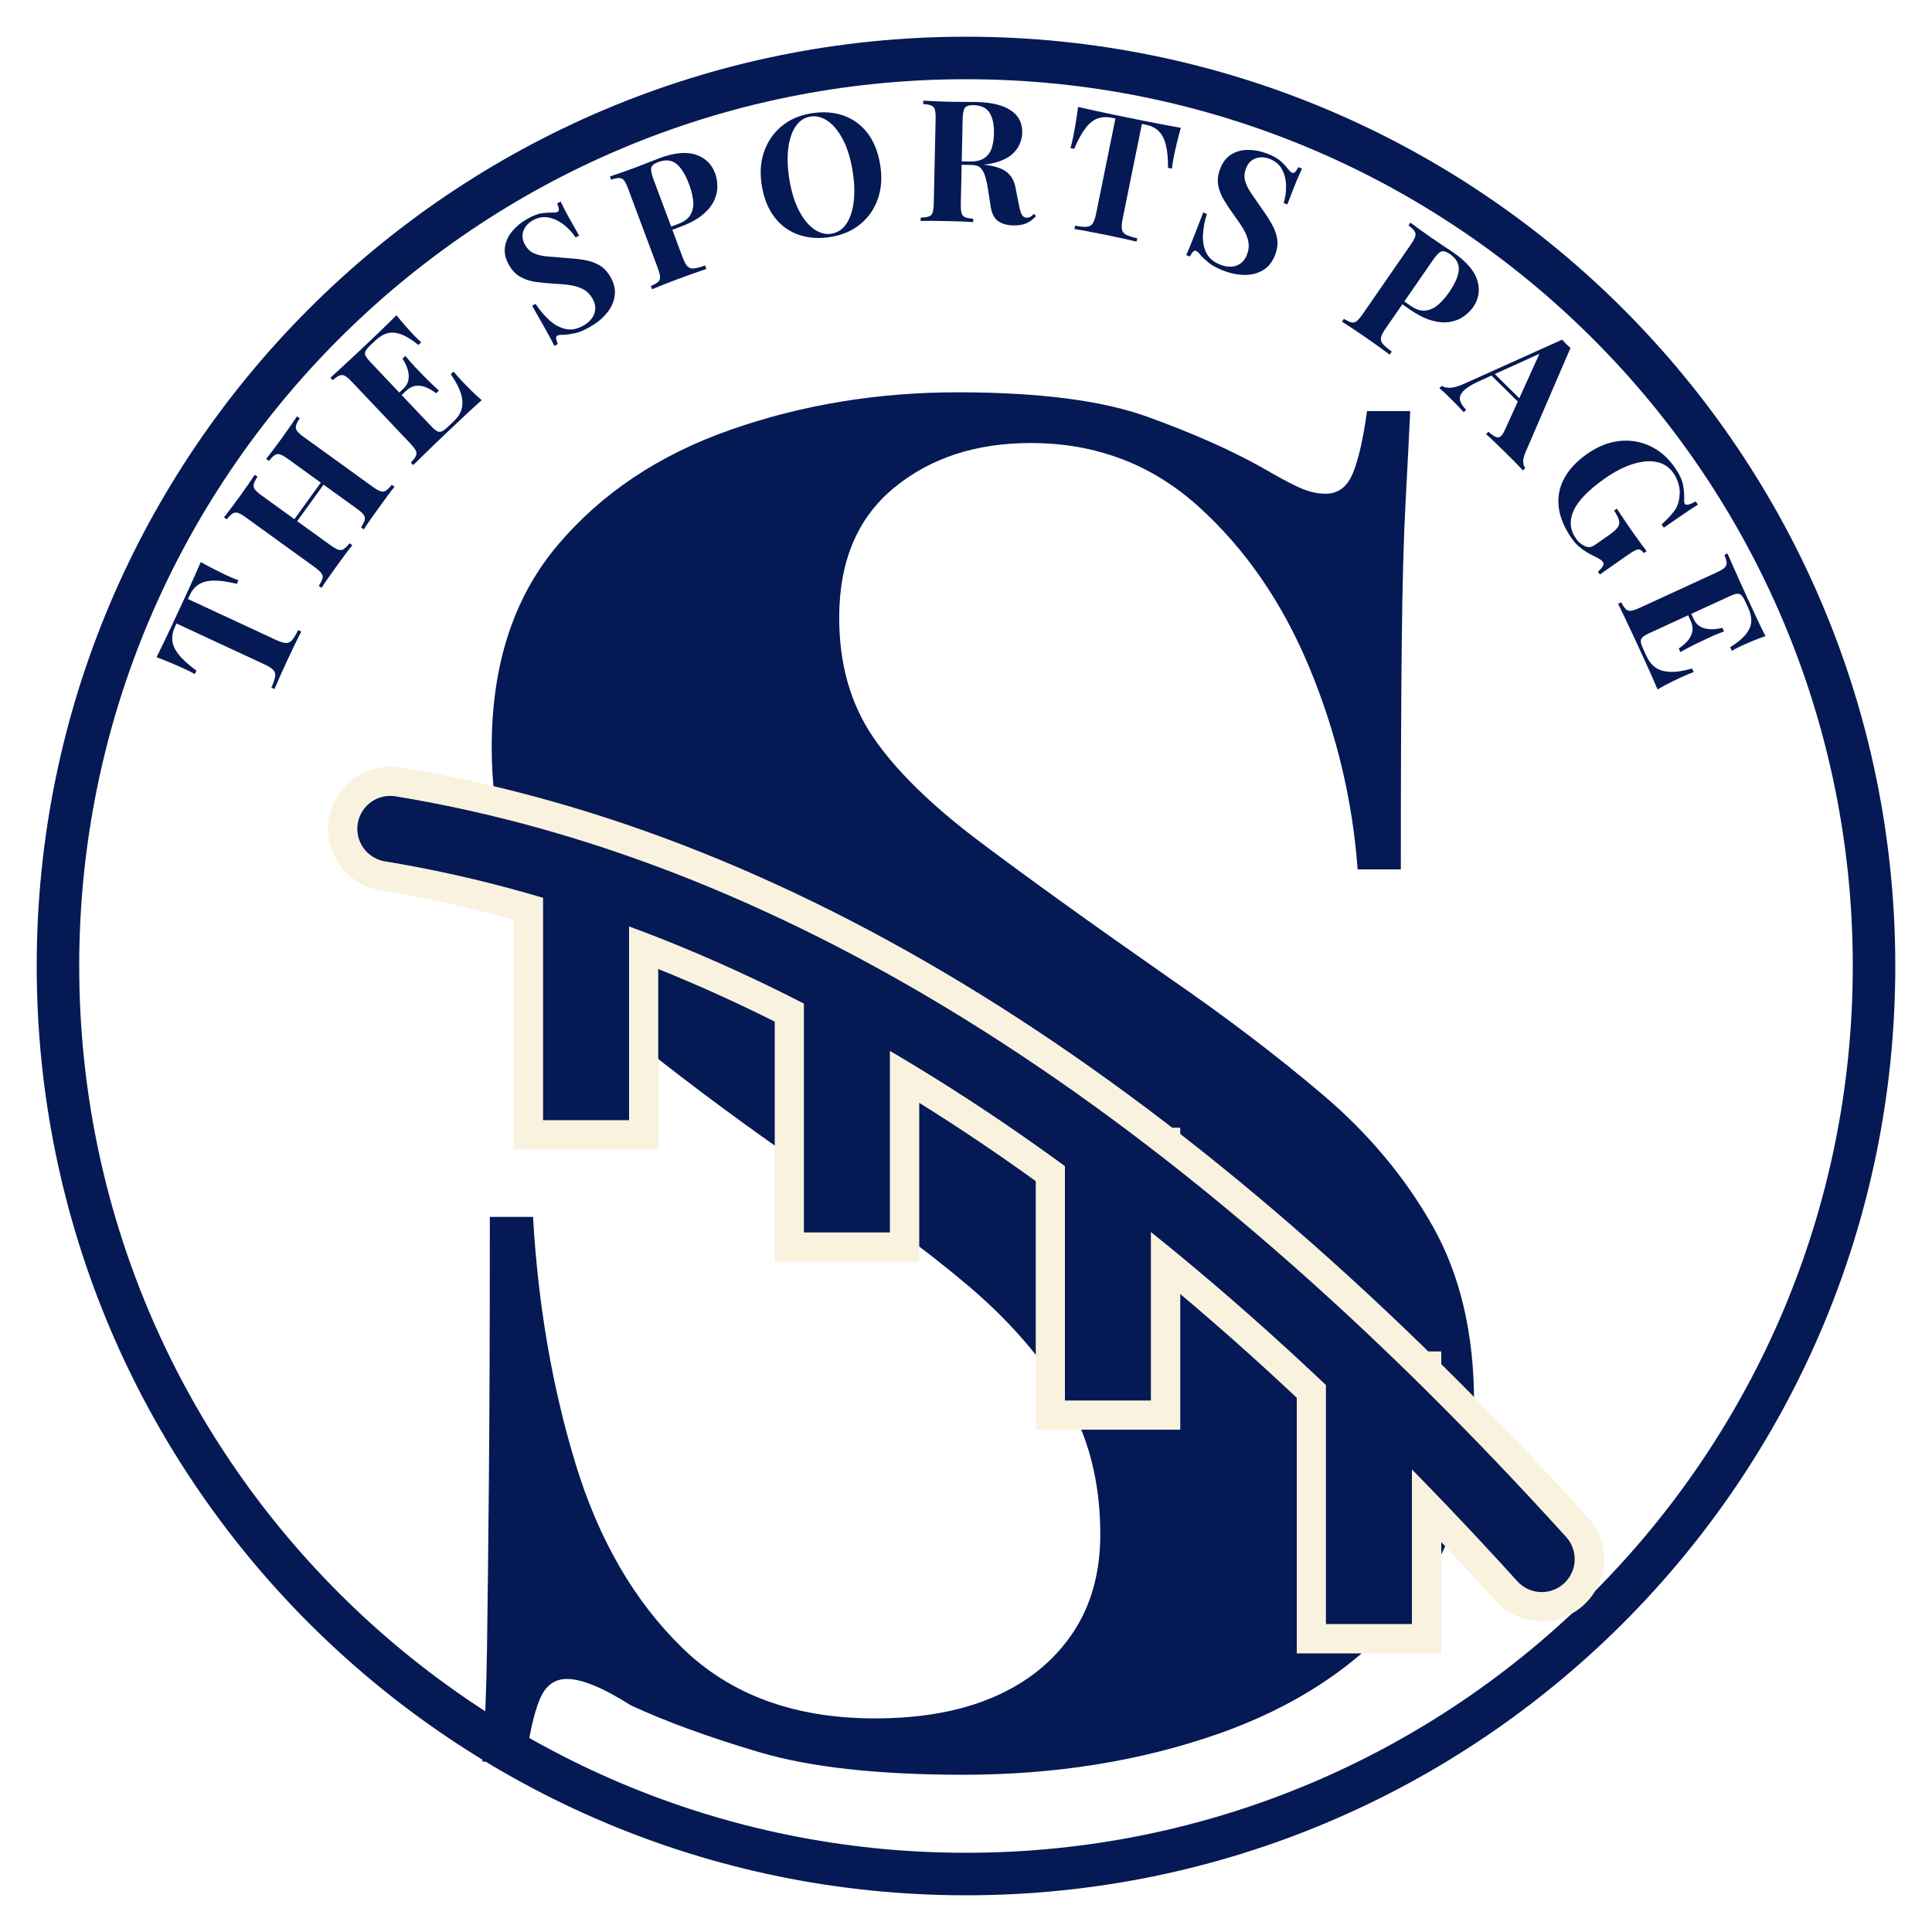
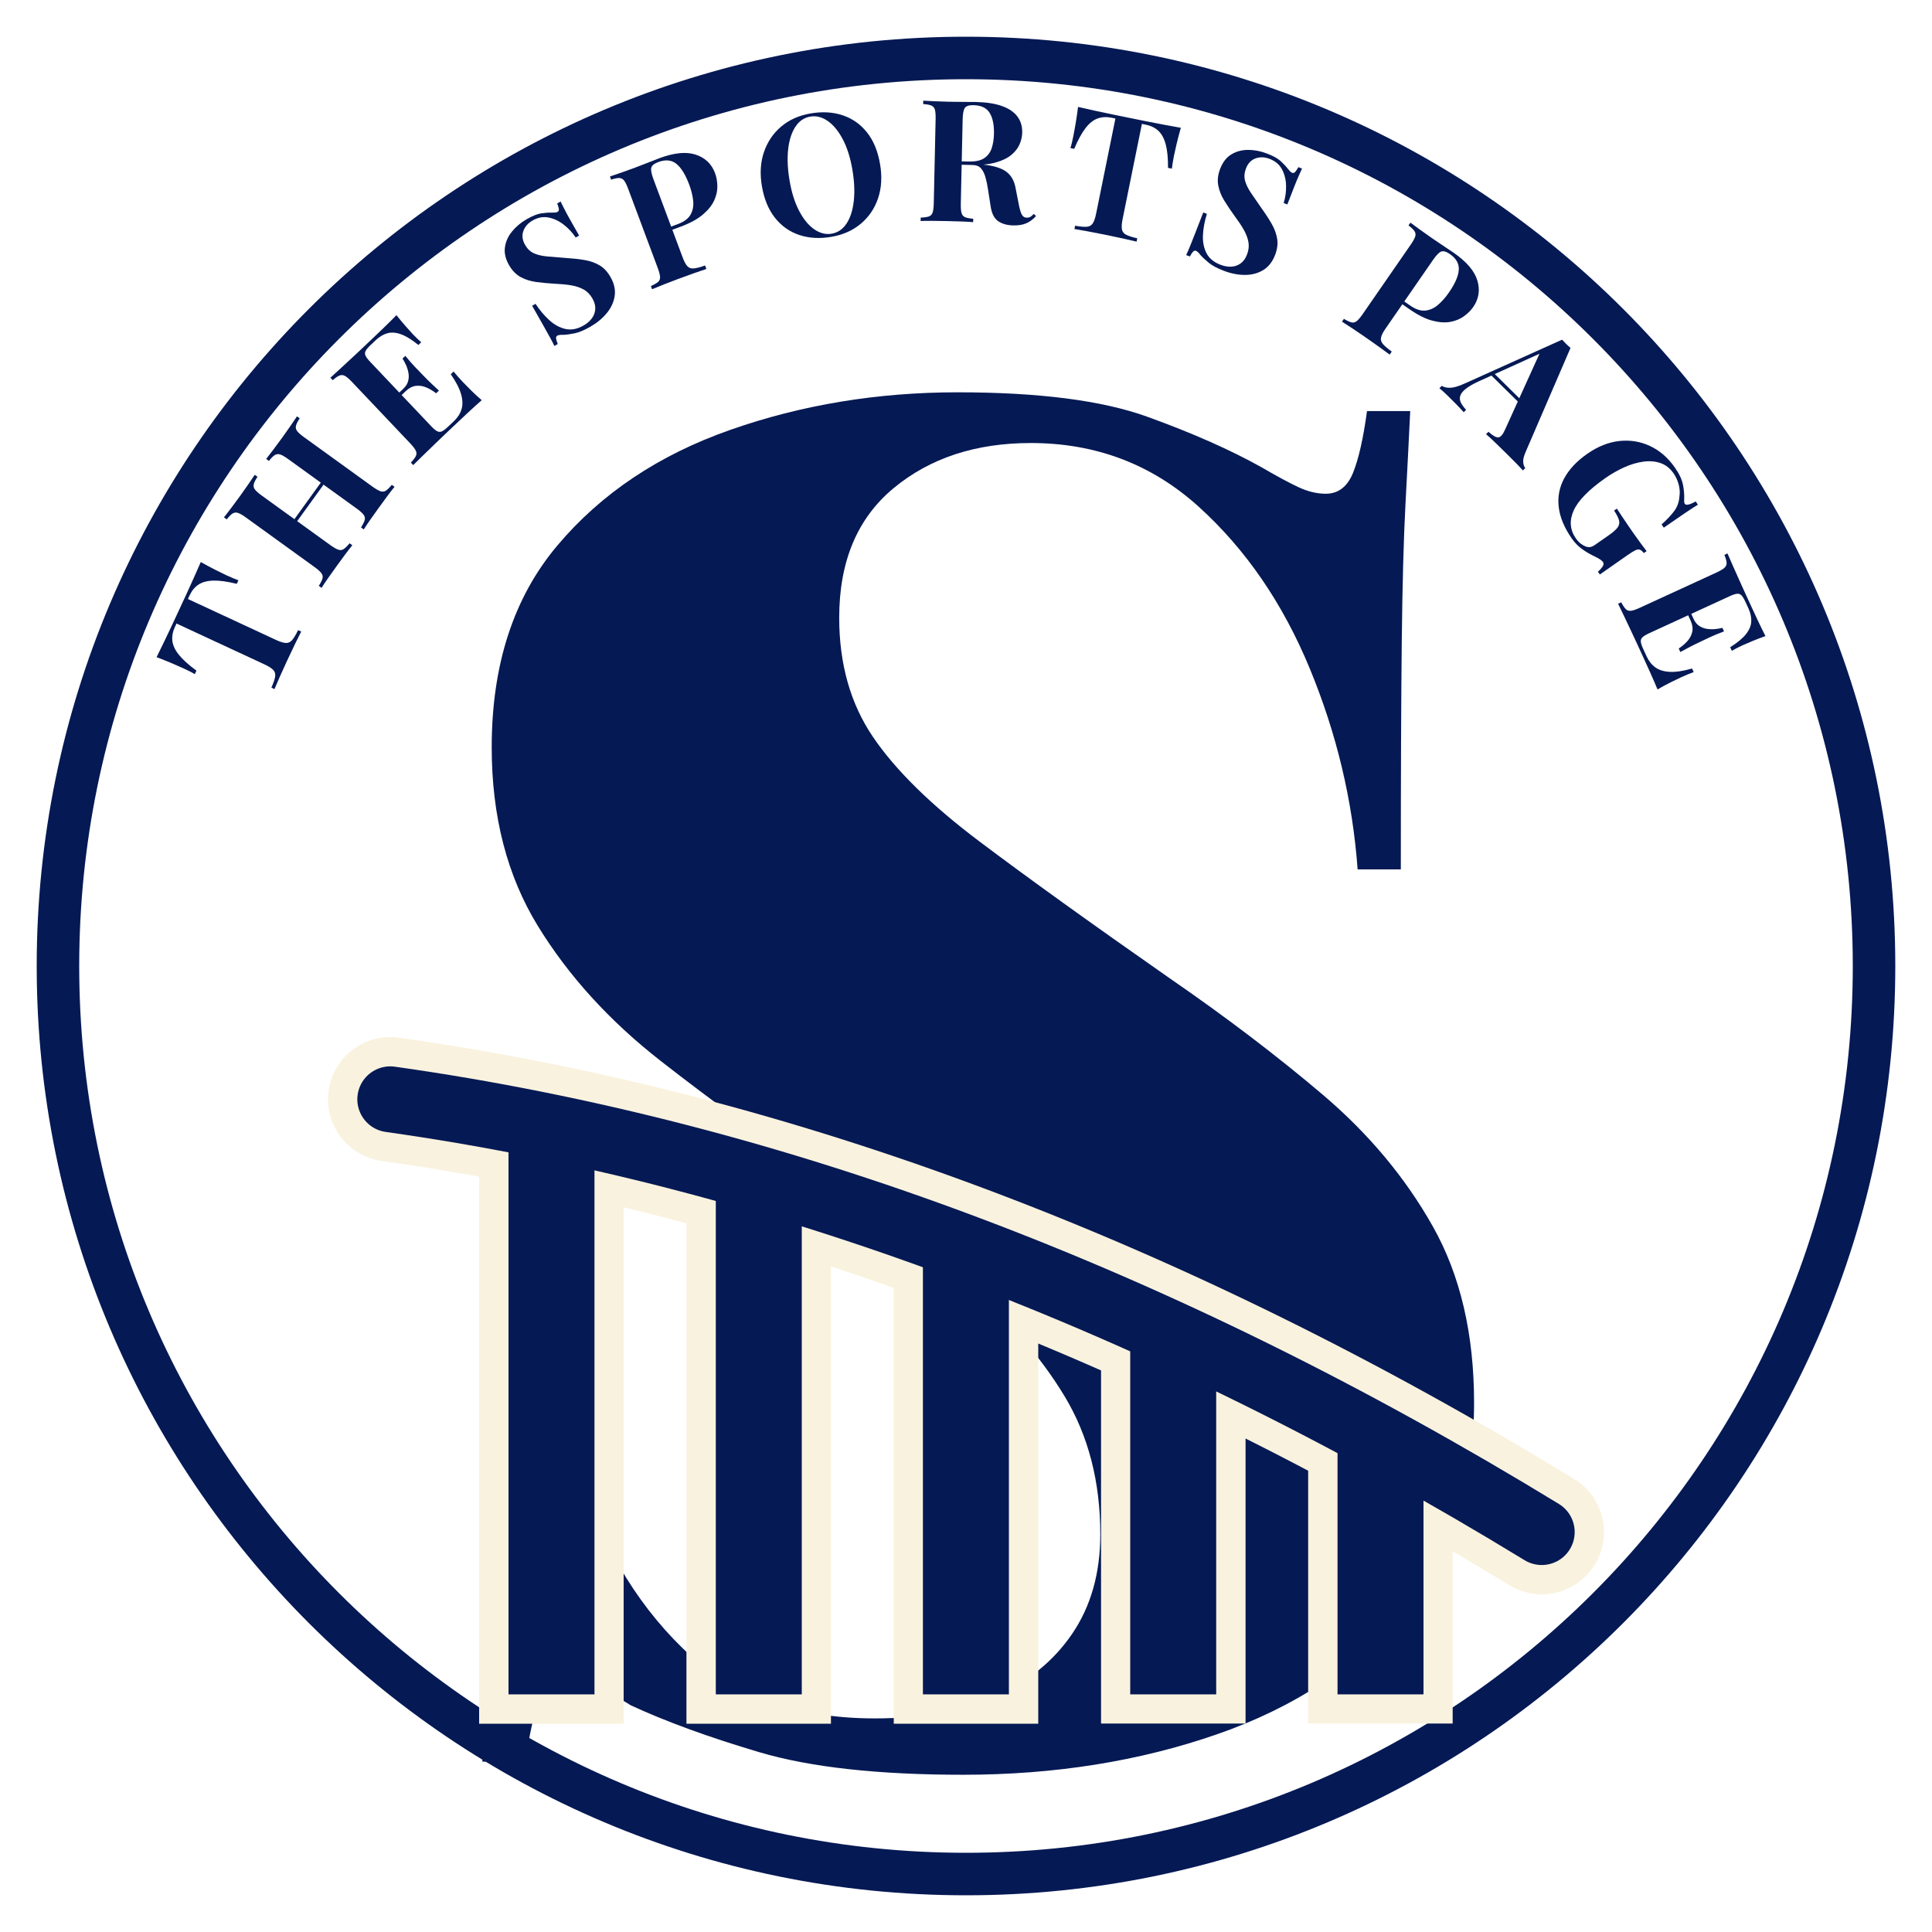
<svg xmlns="http://www.w3.org/2000/svg" width="100mm" height="100mm" viewBox="0 0 100 100">
  <circle cx="50.0" cy="50.0" r="47.000" fill="none" stroke="#051954" stroke-width="2.200" />
  <path d="M642.398 708Q638.398 657.401 636.898 610.201Q635.398 563.001 635.398 538.002Q635.398 515.802 636.398 496.002Q637.398 476.202 638.398 462.001H615.398Q598.798 546.401 574.499 595.001Q550.199 643.6 516.299 664.3Q482.4 685 435.599 685H413.398V114.2Q413.398 73.6 421.498 53.6Q429.598 33.6 452.798 27.2Q475.998 20.8 520.397 20V0Q488.998 1.4 437.298 2.2Q385.599 3 330.199 3Q275 3 226.2 2.2Q177.4 1.4 147.401 0V20Q191.801 20.8 215 27.2Q238.2 33.6 246.3 53.6Q254.4 73.6 254.4 114.2V685H232.199Q185.798 685 151.699 664.3Q117.599 643.6 93.599 595.301Q69.6 547.001 52.4 462.001H29.4Q31.4 476.202 31.9 496.002Q32.4 515.802 32.4 538.002Q32.4 563.001 30.9 610.201Q29.4 657.401 25.4 708Q71 707 125.6 706.0Q180.2 705 234.999 705.0Q289.799 705 334.399 705Q378.999 705 433.599 705.0Q488.198 705 542.998 706.0Q597.798 707 642.398 708Z" fill="#051954" transform="translate(50.000,50.000) rotate(-65.0815) translate(0,-38.500) translate(-3.379,0) scale(0.0088,-0.0088)" />
  <path d="M457.6 0V20Q489.8 22 505.736 28.0Q521.673 34 527.136 52.0Q532.6 70 532.6 106V602Q532.6 639 527.06 656.5Q521.519 674 505.36 680.5Q489.2 687 457.6 688V708Q485.4 707 528.5 706.0Q571.599 705 614.599 705Q661.034 705 701.516 706.0Q741.998 707 766.598 708V688Q734.963 687 718.68 680.5Q702.398 674 696.998 656.5Q691.598 639 691.598 602V106Q691.598 70 697.153 52.0Q702.709 34 718.913 28.0Q735.116 22 766.598 20V0Q741.998 2 701.516 2.5Q661.034 3 614.599 3Q571.599 3 528.5 2.5Q485.4 2 457.6 0ZM33.6 0V20Q65.8 22 81.737 28.0Q97.673 34 103.137 52.0Q108.601 70 108.601 106V602Q108.601 639 103.06 656.5Q97.52 674 81.36 680.5Q65.2 687 33.6 688V708Q59.522 707 101.49 706.0Q143.459 705 191.599 705Q233.799 705 274.899 706.0Q315.998 707 342.598 708V688Q310.963 687 294.681 680.5Q278.398 674 272.998 656.5Q267.598 639 267.598 602V106Q267.598 70 273.153 52.0Q278.709 34 294.913 28.0Q311.117 22 342.598 20V0Q315.998 2 274.899 2.5Q233.799 3 191.599 3Q143.459 3 101.49 2.5Q59.522 2 33.6 0ZM202.599 346V366H597.599V346Z" fill="#051954" transform="translate(50.000,50.000) rotate(-54.1592) translate(0,-38.500) translate(-3.960,0) scale(0.0088,-0.0088)" />
  <path d="M568.599 708Q564.599 664 563.099 622.901Q561.599 581.801 561.599 560.001Q561.599 540.259 562.599 522.163Q563.599 504.066 564.599 492.001H541.599Q531.999 565.401 510.799 607.701Q489.6 650 456.5 667.5Q423.4 685 377.6 685H336.598Q307.624 685 292.711 680.1Q277.798 675.2 272.698 660.325Q267.598 645.45 267.598 614V94Q267.598 63.4 272.698 48.1Q277.798 32.8 292.711 27.9Q307.624 23 336.598 23H385.599Q430.6 23 465.5 42.7Q500.4 62.4 524.799 108.999Q549.199 155.599 561.599 235.999H584.599Q581.599 203.599 581.599 151.999Q581.599 129.453 582.799 87.326Q583.999 45.2 588.599 0Q537.599 2 473.599 2.5Q409.599 3 359.599 3Q334.834 3 295.998 3.0Q257.161 3 212.134 2.5Q167.106 2 120.953 1.5Q74.8 1 33.6 0V20Q65.8 22 81.737 28.0Q97.673 34 103.137 52.0Q108.601 70 108.601 106V602Q108.601 639 103.06 656.5Q97.52 674 81.36 680.5Q65.2 687 33.6 688V708Q75.077 707 121.039 706.5Q167 706 212.052 705.5Q257.105 705 295.962 705.0Q334.82 705 359.599 705Q405.599 705 464.099 705.5Q522.599 706 568.599 708ZM412.798 366Q412.798 366 412.798 356.0Q412.798 346 412.798 346H237.598Q237.598 346 237.598 356.0Q237.598 366 237.598 366ZM441.798 498Q437.798 441 438.298 411.0Q438.798 381 438.798 356Q438.798 331 439.798 301.0Q440.798 271 444.798 214H421.798Q416.598 249 403.299 279.2Q389.999 309.4 365.199 327.7Q340.399 346 299.999 346V366Q329.999 366 350.799 378.6Q371.599 391.2 385.299 411.6Q398.999 432 407.098 454.8Q415.198 477.6 418.798 498Z" fill="#051954" transform="translate(50.000,50.000) rotate(-43.4597) translate(0,-38.500) translate(-3.230,0) scale(0.0088,-0.0088)" />
  <path d="M283.599 720.8Q342.599 720.8 374.598 708.4Q406.598 696 429.598 682Q441.598 675 449.098 671.5Q456.598 668 463.598 668Q473.598 668 478.098 679.0Q482.598 690 485.598 712H508.598Q507.598 692.6 506.098 666.4Q504.598 640.2 504.098 597.201Q503.598 554.201 503.598 484.001H480.598Q476.998 536.201 456.898 585.001Q436.798 633.8 400.498 665.4Q364.198 697 310.598 697Q262.998 697 231.798 669.8Q200.598 642.6 200.598 594.8Q200.598 554.599 220.598 526.499Q240.598 498.399 279.098 471.199Q317.598 443.999 373.397 406.4Q421.198 375 459.298 343.8Q497.398 312.6 519.998 274Q542.598 235.4 542.598 180.8Q542.598 115 508.498 71.8Q474.398 28.6 417.999 7.3Q361.599 -14 294.599 -14Q232.6 -14 195.9 -2.0Q159.2 10 133.6 23Q111.6 37 99.6 37Q89.6 37 85.1 26.0Q80.6 15 77.6 -7H54.6Q56.6 17 57.1 49.1Q57.6 81.2 58.1 132.599Q58.6 183.999 58.6 262.999H81.6Q85.6 196.999 104.1 139.599Q122.6 82.199 161.1 47.1Q199.6 12 263.6 12Q299 12 326.7 24.3Q354.4 36.6 371 61.6Q387.601 86.6 387.601 124.001Q387.601 165.601 368.401 196.701Q349.201 227.801 315.701 254.901Q282.2 282 237.6 310Q190.6 340.8 149.6 372Q108.6 403.2 84.1 443Q59.6 482.8 59.6 538.2Q59.6 601.4 91.2 641.7Q122.8 682 174.2 701.4Q225.599 720.8 283.599 720.8Z" fill="#051954" transform="translate(50.000,50.000) rotate(-29.8134) translate(0,-38.500) translate(-3.010,0) scale(0.0088,-0.0088)" />
  <path d="M33.6 708Q59.4 707 101.5 706.0Q143.599 705 185.599 705Q234.399 705 279.199 706.0Q323.999 707 342.599 707Q482.198 707 550.898 652.0Q619.597 597 619.597 510Q619.597 474 605.797 434.5Q591.998 395 558.598 361.5Q525.198 328 467.298 307.0Q409.398 286 320.599 286H218.599V306H310.599Q369.599 306 400.5 333.0Q431.4 360 442.5 404.0Q453.6 448 453.6 499Q453.6 594 425.7 641.0Q397.799 688 329.598 688Q290.798 688 279.198 671.0Q267.598 654 267.598 602V112Q267.598 73 275.698 53.8Q283.798 34.6 306.998 28.6Q330.198 22.6 374.598 21.8V0Q343.798 1.4 294.798 2.2Q245.799 3 192.199 3Q148.999 3 107.8 2.2Q66.6 1.4 33.6 0V20Q65.8 22 81.8 28.0Q97.801 34 103.201 52.0Q108.601 70 108.601 106V602Q108.601 639 103.201 656.5Q97.801 674 81.5 680.5Q65.2 687 33.6 688Z" fill="#051954" transform="translate(50.000,50.000) rotate(-20.4824) translate(0,-38.500) translate(-3.260,0) scale(0.0088,-0.0088)" />
  <path d="M396.831 722Q502.595 722 582.197 679.0Q661.798 636 705.798 555.5Q749.797 475 749.797 360Q749.797 248 704.709 164.0Q659.62 80 579.462 33.0Q499.304 -14 395.767 -14Q290.003 -14 210.401 29.0Q130.8 72 86.8 153.0Q42.8 234 42.8 348Q42.8 460 88.446 544.0Q134.091 628 213.693 675.0Q293.294 722 396.831 722ZM392.586 704Q336.799 704 295.398 659.0Q253.998 614 231.398 535.0Q208.798 456 208.798 352Q208.798 246 234.267 167.5Q259.736 89 303.335 46.5Q346.935 4 399.599 4Q455.718 4 497.159 49.0Q538.6 94 561.2 173.5Q583.8 253 583.8 356Q583.8 463 558.196 541.0Q532.592 619 489.196 661.5Q445.799 704 392.586 704Z" fill="#051954" transform="translate(50.000,50.000) rotate(-9.7828) translate(0,-38.500) translate(-3.929,0) scale(0.0088,-0.0088)" />
  <path d="M33.6 708Q59.4 707 101.5 706.0Q143.599 705 185.599 705Q234.399 705 279.199 706.0Q323.999 707 342.599 707Q436.198 707 497.498 686.4Q558.798 665.8 589.198 626.9Q619.597 588 619.597 533Q619.597 498.8 605.797 464.2Q591.998 429.6 558.598 400.5Q525.198 371.4 467.298 353.7Q409.398 336 320.599 336H224.599V356H310.599Q369.599 356 400.5 378.5Q431.4 401 442.5 438.5Q453.6 476 453.6 522Q453.6 601 425.7 644.5Q397.799 688 329.598 688Q290.798 688 279.198 671.0Q267.598 654 267.598 602V106Q267.598 70 273.298 52.0Q278.998 34 294.998 28.0Q310.998 22 342.598 20V0Q315.998 2 274.899 2.5Q233.799 3 191.599 3Q143.599 3 101.5 2.5Q59.4 2 33.6 0V20Q65.8 22 81.8 28.0Q97.801 34 103.201 52.0Q108.601 70 108.601 106V602Q108.601 639 103.201 656.5Q97.801 674 81.5 680.5Q65.2 687 33.6 688ZM222.599 353Q265.8 351.6 297.4 348.8Q329 346 352.999 343.7Q376.999 341.4 395.599 339.6Q486.598 332.2 530.498 301.2Q574.397 270.2 587.197 208.2L609.797 105Q618.597 65.2 628.797 49Q638.997 32.8 657.997 33.2Q670.797 33.6 679.598 39.4Q688.398 45.2 697.798 56.2L711.598 44Q684.598 13 653.698 -0.5Q622.799 -14 578.799 -14Q525 -14 489.8 8.9Q454.6 31.8 443.6 94L425.8 194Q418.6 235.8 408.6 267.6Q398.6 299.4 381.4 317.7Q364.199 336 332.599 336H224.599Z" fill="#051954" transform="translate(50.000,50.000) rotate(1.2507) translate(0,-38.500) translate(-3.485,0) scale(0.0088,-0.0088)" />
  <path d="M642.398 708Q638.398 657.401 636.898 610.201Q635.398 563.001 635.398 538.002Q635.398 515.802 636.398 496.002Q637.398 476.202 638.398 462.001H615.398Q598.798 546.401 574.499 595.001Q550.199 643.6 516.299 664.3Q482.4 685 435.599 685H413.398V114.2Q413.398 73.6 421.498 53.6Q429.598 33.6 452.798 27.2Q475.998 20.8 520.397 20V0Q488.998 1.4 437.298 2.2Q385.599 3 330.199 3Q275 3 226.2 2.2Q177.4 1.4 147.401 0V20Q191.801 20.8 215 27.2Q238.2 33.6 246.3 53.6Q254.4 73.6 254.4 114.2V685H232.199Q185.798 685 151.699 664.3Q117.599 643.6 93.599 595.301Q69.6 547.001 52.4 462.001H29.4Q31.4 476.202 31.9 496.002Q32.4 515.802 32.4 538.002Q32.4 563.001 30.9 610.201Q29.4 657.401 25.4 708Q71 707 125.6 706.0Q180.2 705 234.999 705.0Q289.799 705 334.399 705Q378.999 705 433.599 705.0Q488.198 705 542.998 706.0Q597.798 707 642.398 708Z" fill="#051954" transform="translate(50.000,50.000) rotate(11.4657) translate(0,-38.500) translate(-3.379,0) scale(0.0088,-0.0088)" />
  <path d="M283.599 720.8Q342.599 720.8 374.598 708.4Q406.598 696 429.598 682Q441.598 675 449.098 671.5Q456.598 668 463.598 668Q473.598 668 478.098 679.0Q482.598 690 485.598 712H508.598Q507.598 692.6 506.098 666.4Q504.598 640.2 504.098 597.201Q503.598 554.201 503.598 484.001H480.598Q476.998 536.201 456.898 585.001Q436.798 633.8 400.498 665.4Q364.198 697 310.598 697Q262.998 697 231.798 669.8Q200.598 642.6 200.598 594.8Q200.598 554.599 220.598 526.499Q240.598 498.399 279.098 471.199Q317.598 443.999 373.397 406.4Q421.198 375 459.298 343.8Q497.398 312.6 519.998 274Q542.598 235.4 542.598 180.8Q542.598 115 508.498 71.8Q474.398 28.6 417.999 7.3Q361.599 -14 294.599 -14Q232.6 -14 195.9 -2.0Q159.2 10 133.6 23Q111.6 37 99.6 37Q89.6 37 85.1 26.0Q80.6 15 77.6 -7H54.6Q56.6 17 57.1 49.1Q57.6 81.2 58.1 132.599Q58.6 183.999 58.6 262.999H81.6Q85.6 196.999 104.1 139.599Q122.6 82.199 161.1 47.1Q199.6 12 263.6 12Q299 12 326.7 24.3Q354.4 36.6 371 61.6Q387.601 86.6 387.601 124.001Q387.601 165.601 368.401 196.701Q349.201 227.801 315.701 254.901Q282.2 282 237.6 310Q190.6 340.8 149.6 372Q108.6 403.2 84.1 443Q59.6 482.8 59.6 538.2Q59.6 601.4 91.2 641.7Q122.8 682 174.2 701.4Q225.599 720.8 283.599 720.8Z" fill="#051954" transform="translate(50.000,50.000) rotate(20.9735) translate(0,-38.500) translate(-3.010,0) scale(0.0088,-0.0088)" />
  <path d="M33.6 708Q59.4 707 101.5 706.0Q143.599 705 185.599 705Q234.399 705 279.199 706.0Q323.999 707 342.599 707Q482.198 707 550.898 652.0Q619.597 597 619.597 510Q619.597 474 605.797 434.5Q591.998 395 558.598 361.5Q525.198 328 467.298 307.0Q409.398 286 320.599 286H218.599V306H310.599Q369.599 306 400.5 333.0Q431.4 360 442.5 404.0Q453.6 448 453.6 499Q453.6 594 425.7 641.0Q397.799 688 329.598 688Q290.798 688 279.198 671.0Q267.598 654 267.598 602V112Q267.598 73 275.698 53.8Q283.798 34.6 306.998 28.6Q330.198 22.6 374.598 21.8V0Q343.798 1.4 294.798 2.2Q245.799 3 192.199 3Q148.999 3 107.8 2.2Q66.6 1.4 33.6 0V20Q65.8 22 81.8 28.0Q97.801 34 103.201 52.0Q108.601 70 108.601 106V602Q108.601 639 103.201 656.5Q97.801 674 81.5 680.5Q65.2 687 33.6 688Z" fill="#051954" transform="translate(50.000,50.000) rotate(34.6656) translate(0,-38.500) translate(-3.260,0) scale(0.0088,-0.0088)" />
  <path d="M367.998 710 610.798 84Q625.198 48.4 642.398 34.7Q659.598 21 673.798 20V0Q644.199 2 603.799 2.5Q563.4 3 521.8 3Q475.601 3 435.001 2.5Q394.401 2 369.801 0V20Q420.801 22 434.501 37.5Q448.201 53 428.201 104L257.801 568.601L276.201 594.801L123.8 198.599Q102.4 143.599 97.9 108.899Q93.4 74.2 102.8 55.2Q112.2 36.2 133.6 28.6Q155 21 185.4 20V0Q152 2 122.1 2.5Q92.2 3 60.8 3Q39.4 3 19.5 2.5Q-0.4 2 -15.4 0V20Q6.4 24.4 28.3 47.1Q50.2 69.8 71.4 124.999L298.6 710Q314.6 708.8 333.299 708.8Q351.999 708.8 367.998 710ZM437.8 288V268H139.8L149.8 288Z" fill="#051954" transform="translate(50.000,50.000) rotate(44.5401) translate(0,-38.500) translate(-3.375,0) scale(0.0088,-0.0088)" />
  <path d="M404.799 722Q472.799 722 515.799 702.8Q558.798 683.6 593.198 657Q604.999 647.6 613.198 647.6Q632.198 647.6 638.198 708H661.198Q659.198 669.2 658.198 613.5Q657.198 557.8 657.198 466H634.198Q627.198 526 612.699 570.7Q598.199 615.399 559 646.999Q534.799 670.2 499.199 683.2Q463.598 696.2 427.998 696.2Q373.198 696.2 334.198 667.5Q295.198 638.801 270.098 590.101Q244.998 541.401 233.097 479.901Q221.197 418.401 221.197 352.4Q221.197 172.4 270.798 89.2Q320.398 6 412.999 6Q437 6 454.8 12Q472.6 18 484 25.6Q498.201 35.601 503.201 47.401Q508.201 59.201 508.201 77.601V176Q508.201 221.8 500.501 244.2Q492.801 266.6 471.001 274.8Q449.201 283 407.201 284V304Q428.201 303 457.6 302.5Q487 302 519.2 301.5Q551.4 301 578.199 301Q620.199 301 655.099 302.0Q689.998 303 712.198 304V284Q693.198 283 683.398 277.0Q673.598 271 670.398 253.0Q667.198 235 667.198 198V0H647.198Q646.198 17 639.398 37.0Q632.598 57 617.798 57Q610.598 57 599.498 53.4Q588.399 49.8 563.799 36.4Q527.199 15 486.299 0.5Q445.399 -14 399.999 -14Q283.8 -14 204 28.8Q124.2 71.6 83.7 152.2Q43.2 232.8 43.2 345.6Q43.2 459.6 89.7 544.0Q136.2 628.4 217.7 675.2Q299.199 722 404.799 722Z" fill="#051954" transform="translate(50.000,50.000) rotate(55.0301) translate(0,-38.500) translate(-3.674,0) scale(0.0088,-0.0088)" />
  <path d="M568.599 708Q564.599 664 563.099 622.901Q561.599 581.801 561.599 560.001Q561.599 540.259 562.599 522.163Q563.599 504.066 564.599 492.001H541.599Q531.999 565.401 510.799 607.701Q489.6 650 456.5 667.5Q423.4 685 377.6 685H336.598Q307.624 685 292.711 680.1Q277.798 675.2 272.698 660.325Q267.598 645.45 267.598 614V94Q267.598 63.4 272.698 48.1Q277.798 32.8 292.711 27.9Q307.624 23 336.598 23H385.599Q430.6 23 465.5 42.7Q500.4 62.4 524.799 108.999Q549.199 155.599 561.599 235.999H584.599Q581.599 203.599 581.599 151.999Q581.599 129.453 582.799 87.326Q583.999 45.2 588.599 0Q537.599 2 473.599 2.5Q409.599 3 359.599 3Q334.834 3 295.998 3.0Q257.161 3 212.134 2.5Q167.106 2 120.953 1.5Q74.8 1 33.6 0V20Q65.8 22 81.737 28.0Q97.673 34 103.137 52.0Q108.601 70 108.601 106V602Q108.601 639 103.06 656.5Q97.52 674 81.36 680.5Q65.2 687 33.6 688V708Q75.077 707 121.039 706.5Q167 706 212.052 705.5Q257.105 705 295.962 705.0Q334.82 705 359.599 705Q405.599 705 464.099 705.5Q522.599 706 568.599 708ZM412.798 366Q412.798 366 412.798 356.0Q412.798 346 412.798 346H237.598Q237.598 346 237.598 356.0Q237.598 366 237.598 366ZM441.798 498Q437.798 441 438.298 411.0Q438.798 381 438.798 356Q438.798 331 439.798 301.0Q440.798 271 444.798 214H421.798Q416.598 249 403.299 279.2Q389.999 309.4 365.199 327.7Q340.399 346 299.999 346V366Q329.999 366 350.799 378.6Q371.599 391.2 385.299 411.6Q398.999 432 407.098 454.8Q415.198 477.6 418.798 498Z" fill="#051954" transform="translate(50.000,50.000) rotate(65.3041) translate(0,-38.500) translate(-3.230,0) scale(0.0088,-0.0088)" />
  <path d="M302 722Q367 722 403.0 709.0Q439 696 464 682Q476 675 483.5 671.5Q491 668 498 668Q508 668 512.5 679.0Q517 690 520 712H543Q542 691 540.5 663.0Q539 635 538.5 589.0Q538 543 538 468H515Q511 523 489.5 575.0Q468 627 430.5 661.0Q393 695 341 695Q297 695 268.0 671.0Q239 647 239 602Q239 565 257.0 538.5Q275 512 313.5 483.0Q352 454 415 410Q460 379 496.5 348.0Q533 317 555.0 278.0Q577 239 577 184Q577 117 539.5 73.0Q502 29 440.0 7.5Q378 -14 305 -14Q237 -14 196.5 -2.0Q156 10 128 23Q106 37 94 37Q84 37 79.5 26.0Q75 15 72 -7H49Q51 19 51.5 53.5Q52 88 52.5 143.0Q53 198 53 283H76Q80 213 98.5 152.0Q117 91 155.5 53.5Q194 16 258 16Q295 16 321.5 27.5Q348 39 363.0 61.0Q378 83 378 114Q378 156 359.0 187.5Q340 219 307.5 246.5Q275 274 232 302Q185 334 144.0 366.0Q103 398 78.5 438.0Q54 478 54 533Q54 599 89.0 640.5Q124 682 181.0 702.0Q238 722 302 722Z" fill="#051954" transform="translate(20.201,90.500) scale(0.097222,-0.097222)" />
-   <rect x="26.59" y="43.86" width="7.48" height="15.63" fill="#f9f2de" />
-   <rect x="40.10" y="49.68" width="7.48" height="15.63" fill="#f9f2de" />
-   <rect x="53.61" y="58.37" width="7.48" height="15.63" fill="#f9f2de" />
-   <rect x="67.12" y="69.95" width="7.48" height="15.63" fill="#f9f2de" />
-   <path d="M20.20,42.90 Q50.00,47.80 79.80,80.70" stroke="#f9f2de" stroke-width="6.44" stroke-linecap="round" fill="none" />
-   <rect x="28.11" y="45.38" width="4.45" height="12.60" fill="#051954" />
-   <rect x="41.61" y="51.19" width="4.45" height="12.60" fill="#051954" />
-   <rect x="55.12" y="59.89" width="4.45" height="12.60" fill="#051954" />
-   <rect x="68.63" y="71.46" width="4.45" height="12.60" fill="#051954" />
-   <path d="M20.20,42.90 Q50.00,47.80 79.80,80.70" stroke="#051954" stroke-width="3.41" stroke-linecap="round" fill="none" />
+   <rect x="24.80" y="56.84" width="7.48" height="32.38" fill="#f9f2de" />
+   <rect x="35.53" y="59.51" width="7.48" height="29.71" fill="#f9f2de" />
+   <rect x="46.26" y="63.09" width="7.48" height="26.13" fill="#f9f2de" />
+   <rect x="56.99" y="67.57" width="7.48" height="21.64" fill="#f9f2de" />
+   <rect x="67.71" y="72.96" width="7.48" height="16.25" fill="#f9f2de" />
+   <path d="M20.20,56.90 Q50.00,61.10 79.80,79.30" stroke="#f9f2de" stroke-width="6.44" stroke-linecap="round" fill="none" />
+   <rect x="26.32" y="58.35" width="4.45" height="29.35" fill="#051954" />
+   <rect x="37.05" y="61.02" width="4.45" height="26.68" fill="#051954" />
+   <rect x="47.77" y="64.60" width="4.45" height="23.10" fill="#051954" />
+   <rect x="58.50" y="69.09" width="4.45" height="18.61" fill="#051954" />
+   <rect x="69.23" y="74.48" width="4.45" height="13.22" fill="#051954" />
+   <path d="M20.20,56.90 Q50.00,61.10 79.80,79.30" stroke="#051954" stroke-width="3.41" stroke-linecap="round" fill="none" />
</svg>
